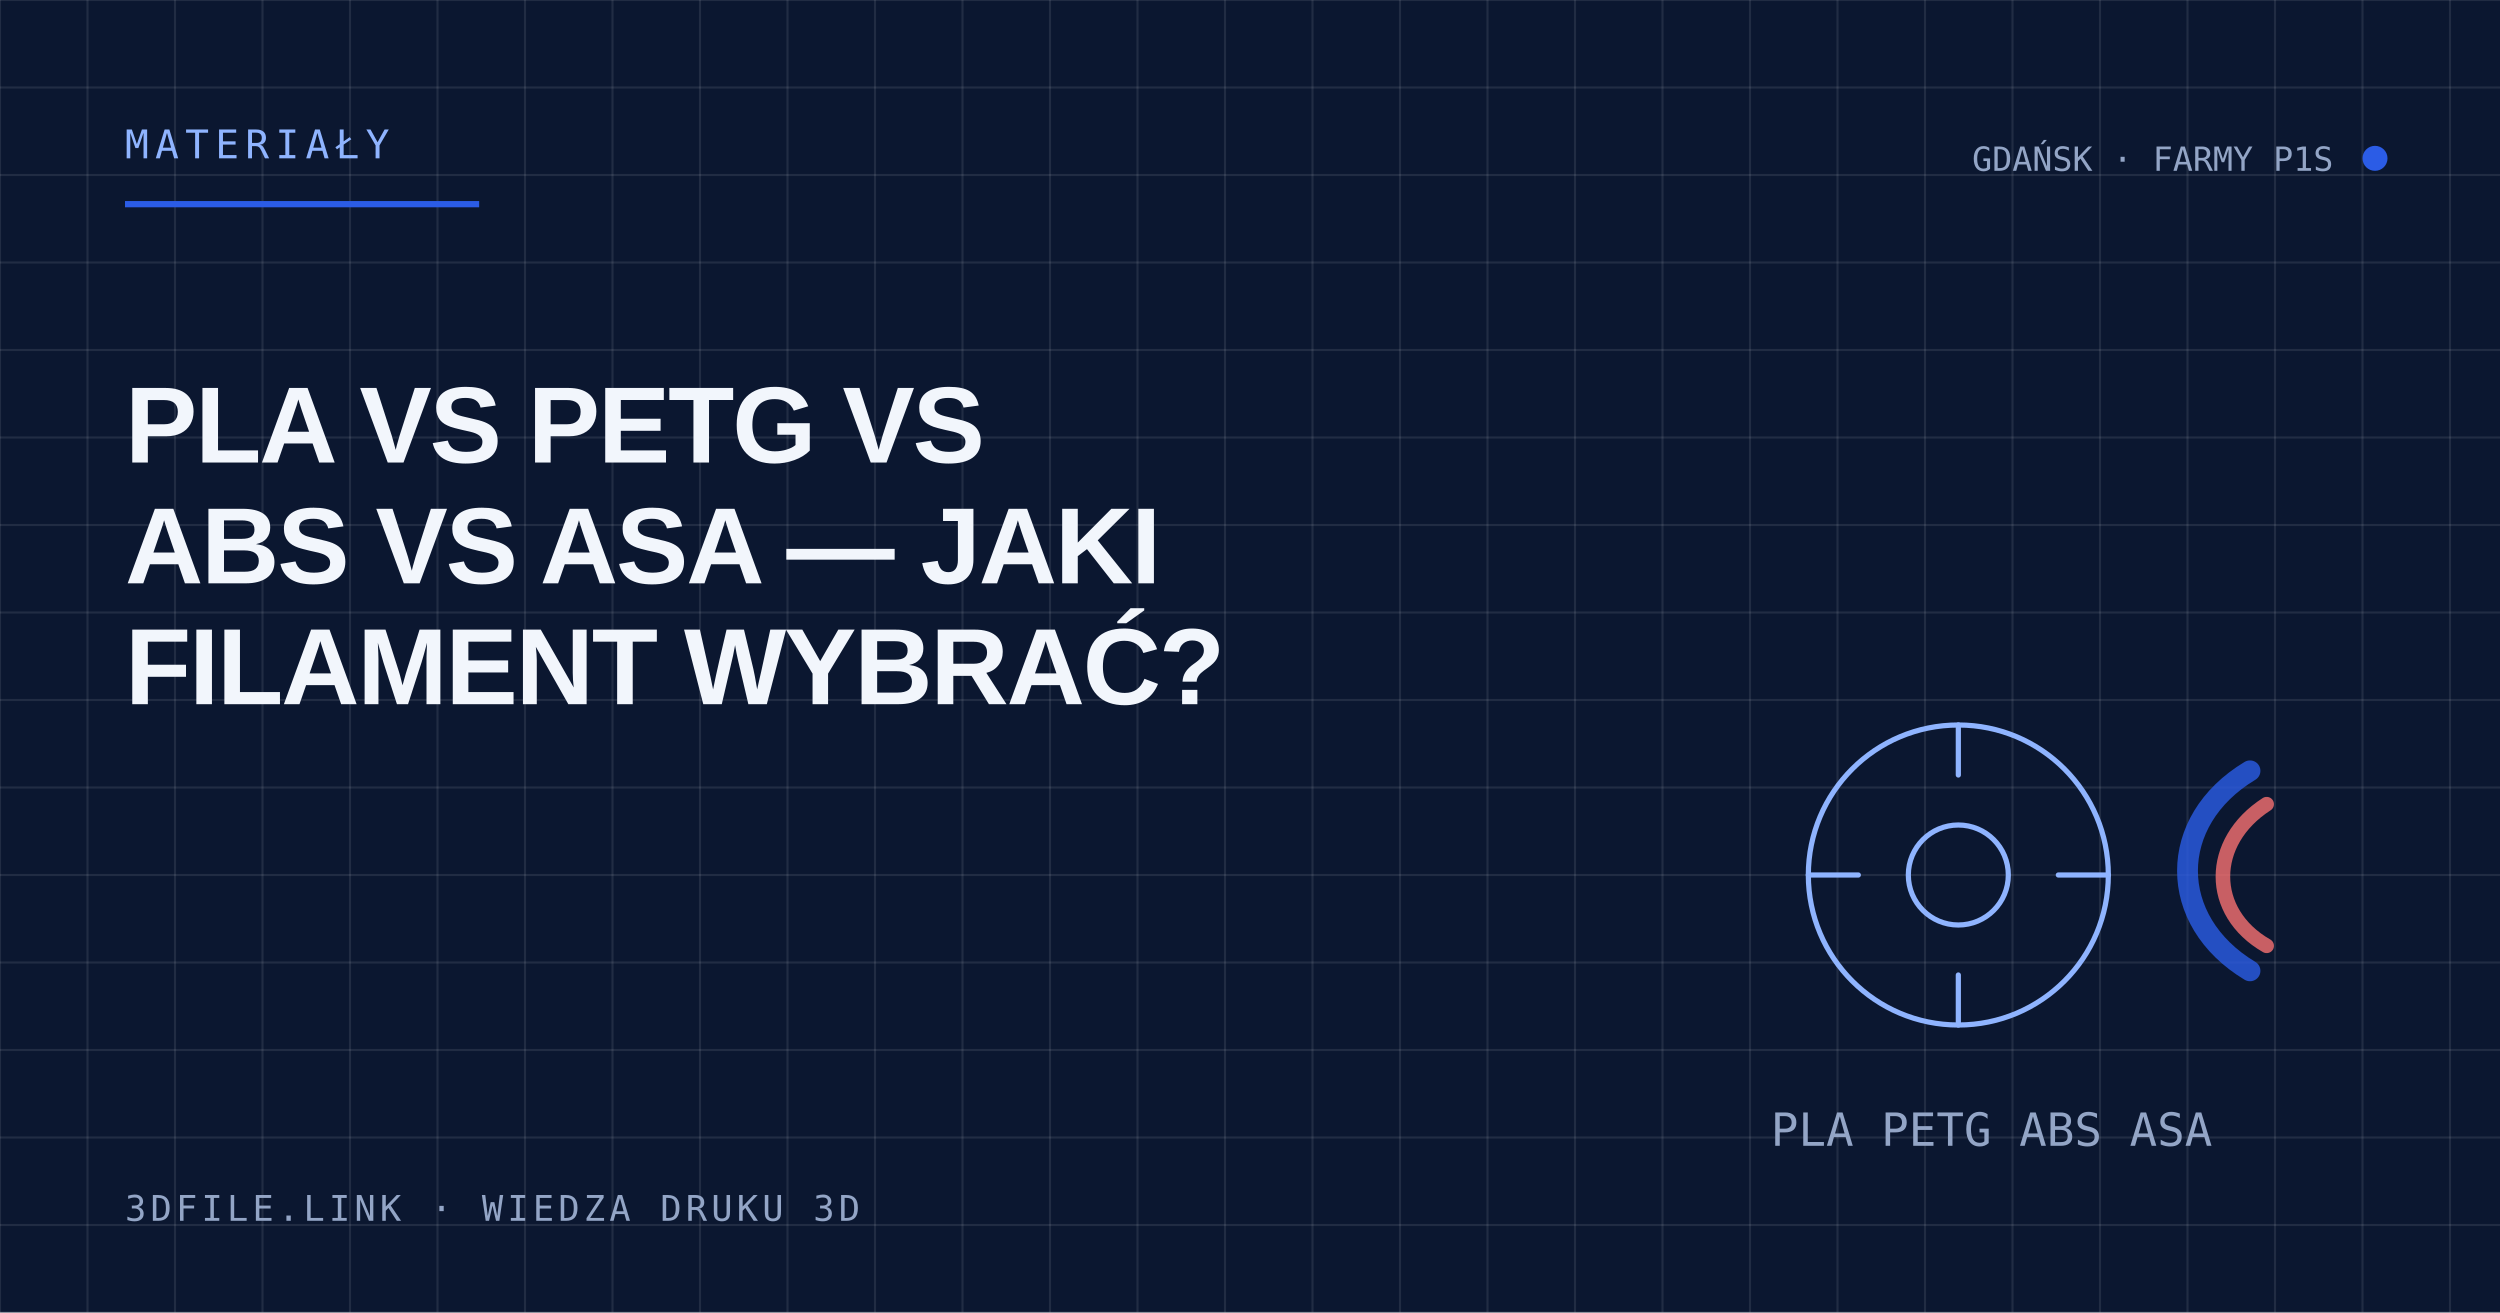
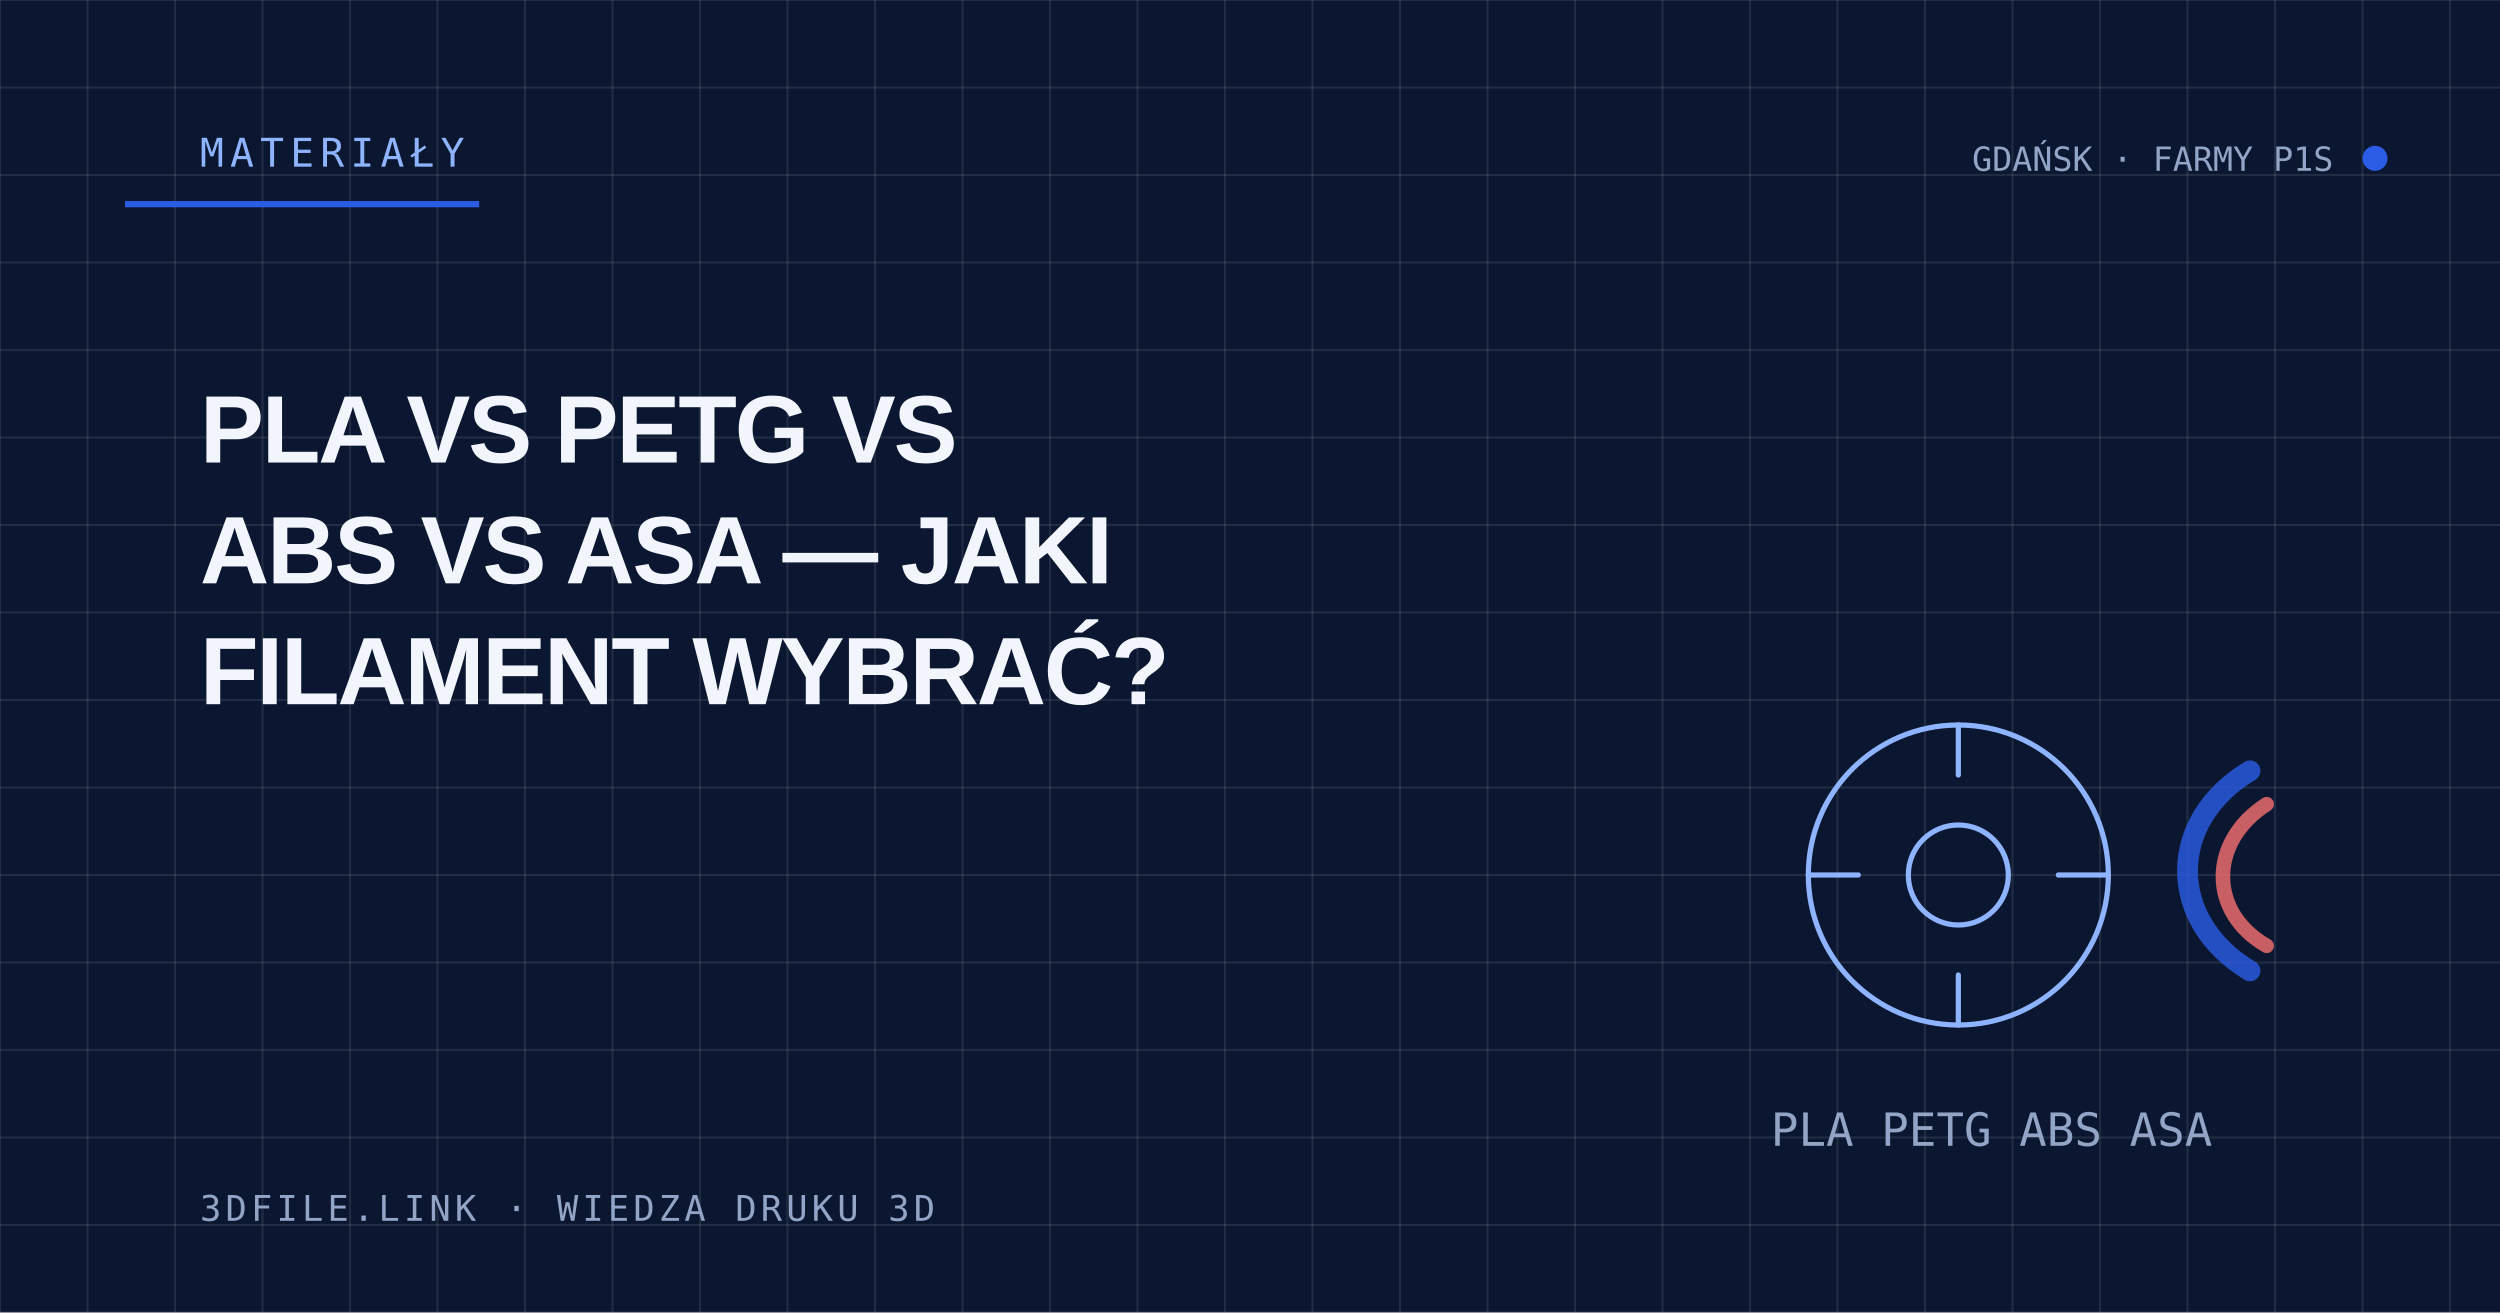
<svg xmlns="http://www.w3.org/2000/svg" viewBox="0 0 1200 630" width="1200" height="630">
  <rect width="1200" height="630" fill="#0B1730" />
  <g stroke="rgba(255,255,255,.09)" stroke-width="1">
    <line x1="0" y1="0" x2="1200" y2="0" />
    <line x1="0" y1="42" x2="1200" y2="42" />
    <line x1="0" y1="84" x2="1200" y2="84" />
    <line x1="0" y1="126" x2="1200" y2="126" />
    <line x1="0" y1="168" x2="1200" y2="168" />
    <line x1="0" y1="210" x2="1200" y2="210" />
    <line x1="0" y1="252" x2="1200" y2="252" />
    <line x1="0" y1="294" x2="1200" y2="294" />
    <line x1="0" y1="336" x2="1200" y2="336" />
    <line x1="0" y1="378" x2="1200" y2="378" />
    <line x1="0" y1="420" x2="1200" y2="420" />
    <line x1="0" y1="462" x2="1200" y2="462" />
    <line x1="0" y1="504" x2="1200" y2="504" />
    <line x1="0" y1="546" x2="1200" y2="546" />
    <line x1="0" y1="588" x2="1200" y2="588" />
    <line x1="0" y1="630" x2="1200" y2="630" />
    <line x1="0" y1="0" x2="0" y2="630" />
    <line x1="42" y1="0" x2="42" y2="630" />
    <line x1="84" y1="0" x2="84" y2="630" />
    <line x1="126" y1="0" x2="126" y2="630" />
    <line x1="168" y1="0" x2="168" y2="630" />
    <line x1="210" y1="0" x2="210" y2="630" />
    <line x1="252" y1="0" x2="252" y2="630" />
    <line x1="294" y1="0" x2="294" y2="630" />
    <line x1="336" y1="0" x2="336" y2="630" />
    <line x1="378" y1="0" x2="378" y2="630" />
    <line x1="420" y1="0" x2="420" y2="630" />
    <line x1="462" y1="0" x2="462" y2="630" />
    <line x1="504" y1="0" x2="504" y2="630" />
    <line x1="546" y1="0" x2="546" y2="630" />
    <line x1="588" y1="0" x2="588" y2="630" />
    <line x1="630" y1="0" x2="630" y2="630" />
    <line x1="672" y1="0" x2="672" y2="630" />
    <line x1="714" y1="0" x2="714" y2="630" />
    <line x1="756" y1="0" x2="756" y2="630" />
    <line x1="798" y1="0" x2="798" y2="630" />
    <line x1="840" y1="0" x2="840" y2="630" />
    <line x1="882" y1="0" x2="882" y2="630" />
    <line x1="924" y1="0" x2="924" y2="630" />
    <line x1="966" y1="0" x2="966" y2="630" />
    <line x1="1008" y1="0" x2="1008" y2="630" />
    <line x1="1050" y1="0" x2="1050" y2="630" />
    <line x1="1092" y1="0" x2="1092" y2="630" />
    <line x1="1134" y1="0" x2="1134" y2="630" />
    <line x1="1176" y1="0" x2="1176" y2="630" />
  </g>
-   <text x="60" y="76" font-family="Consolas,monospace" font-size="19" letter-spacing="3" fill="#8FB4FF">MATERIAŁY</text>
+   <text x="96" y="80" font-family="Consolas,monospace" font-size="19" letter-spacing="3" fill="#8FB4FF">MATERIAŁY</text>
  <line x1="60" y1="98" x2="230" y2="98" stroke="#2B5CE6" stroke-width="3" />
-   <text x="60" y="222" font-family="Arial Black,Arial" font-size="52" font-weight="900" fill="#F2F6FC" letter-spacing="-1">PLA VS PETG VS</text>
-   <text x="60" y="280" font-family="Arial Black,Arial" font-size="52" font-weight="900" fill="#F2F6FC" letter-spacing="-1">ABS VS ASA — JAKI</text>
-   <text x="60" y="338" font-family="Arial Black,Arial" font-size="52" font-weight="900" fill="#F2F6FC" letter-spacing="-1">FILAMENT WYBRAĆ?</text>
+   <text x="96" y="222" font-family="Arial Black,Arial" font-size="46" font-weight="900" fill="#F2F6FC" letter-spacing="-1">PLA VS PETG VS</text>
+   <text x="96" y="280" font-family="Arial Black,Arial" font-size="46" font-weight="900" fill="#F2F6FC" letter-spacing="-1">ABS VS ASA — JAKI</text>
+   <text x="96" y="338" font-family="Arial Black,Arial" font-size="46" font-weight="900" fill="#F2F6FC" letter-spacing="-1">FILAMENT WYBRAĆ?</text>
  <g transform="translate(820,330)" fill="none" stroke="#8FB4FF" stroke-width="2.5" stroke-linecap="round" stroke-linejoin="round">
    <circle cx="120" cy="90" r="72" />
    <circle cx="120" cy="90" r="24" />
    <path d="M120 18v24M120 138v24M48 90h24M168 90h24" />
    <path d="M260 40c-40 24-40 72 0 96" stroke="#2B5CE6" stroke-width="10" opacity=".8" />
    <path d="M268 56c-28 18-28 52 0 68" stroke="#F87171" stroke-width="7" opacity=".8" />
    <text x="30" y="220" font-family="Consolas" font-size="22" fill="#93A5C6" stroke="none">PLA PETG ABS ASA</text>
  </g>
-   <text x="60" y="586" font-family="Consolas,monospace" font-size="17" letter-spacing="2" fill="#93A5C6">3DFILE.LINK · WIEDZA DRUKU 3D</text>
+   <text x="96" y="586" font-family="Consolas,monospace" font-size="17" letter-spacing="2" fill="#93A5C6">3DFILE.LINK · WIEDZA DRUKU 3D</text>
  <circle cx="1140" cy="76" r="6" fill="#2B5CE6" />
  <text x="1120" y="82" text-anchor="end" font-family="Consolas,monospace" font-size="16" fill="#93A5C6">GDAŃSK · FARMY P1S</text>
</svg>
